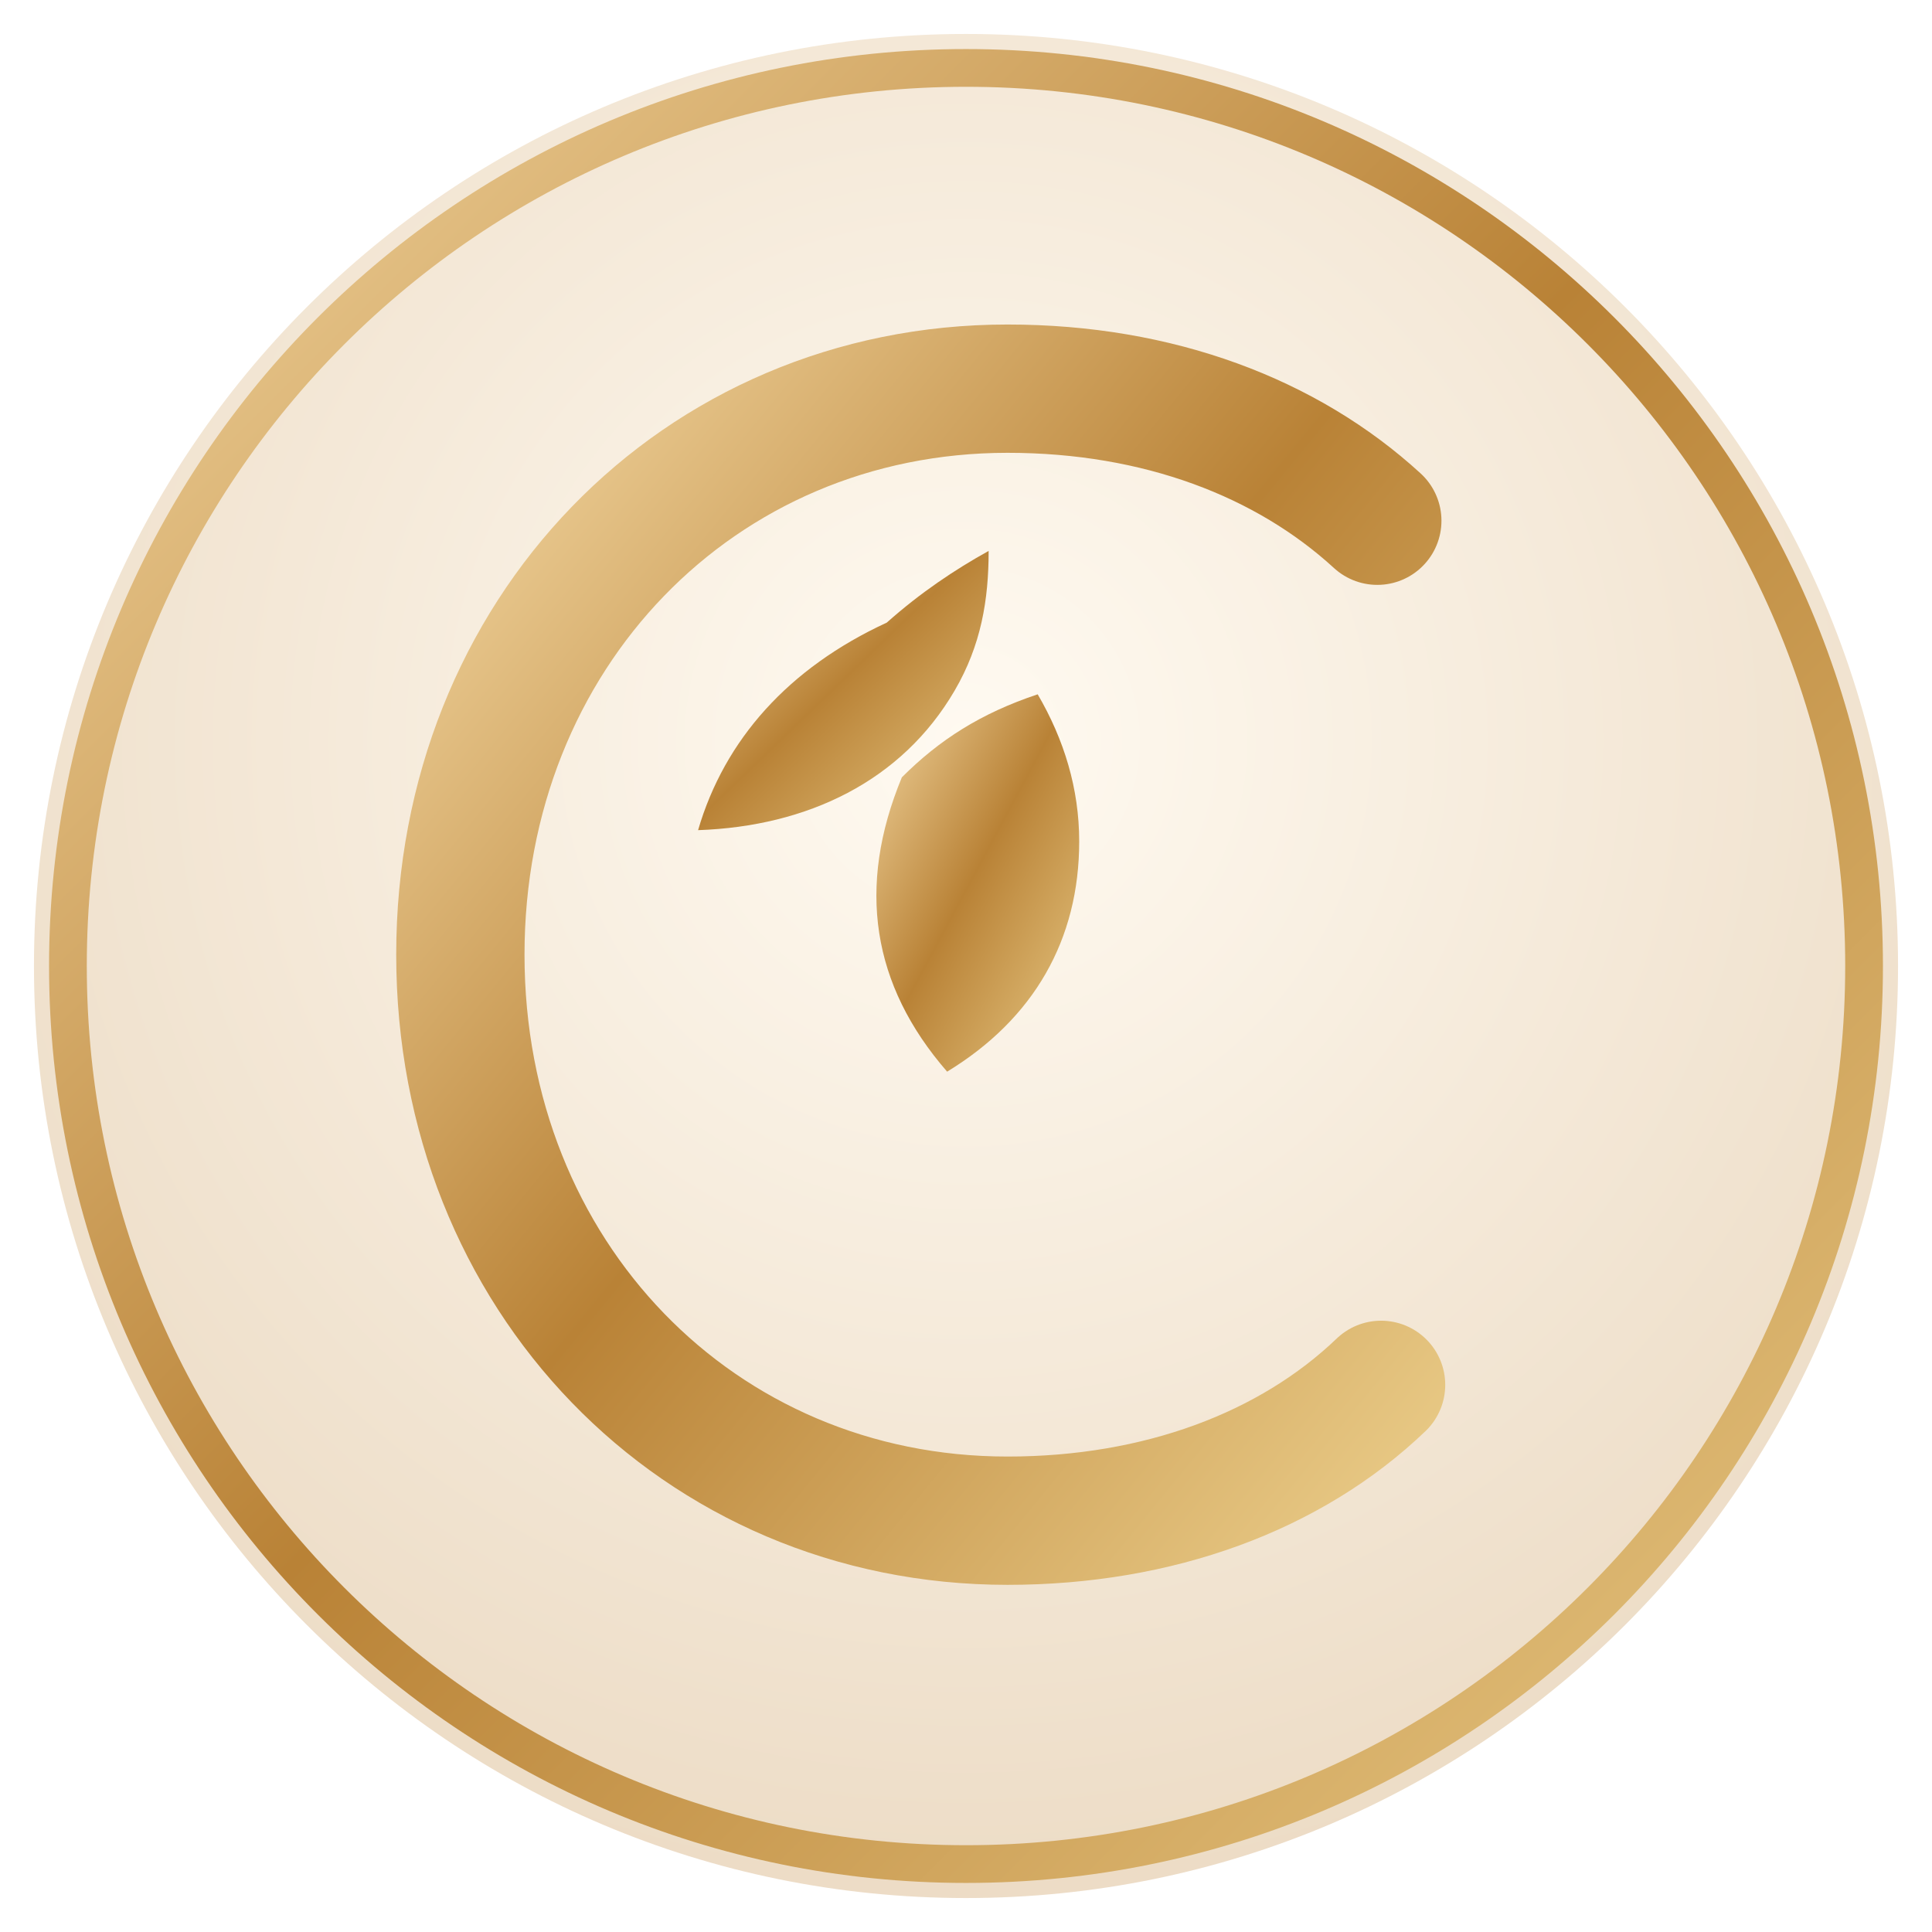
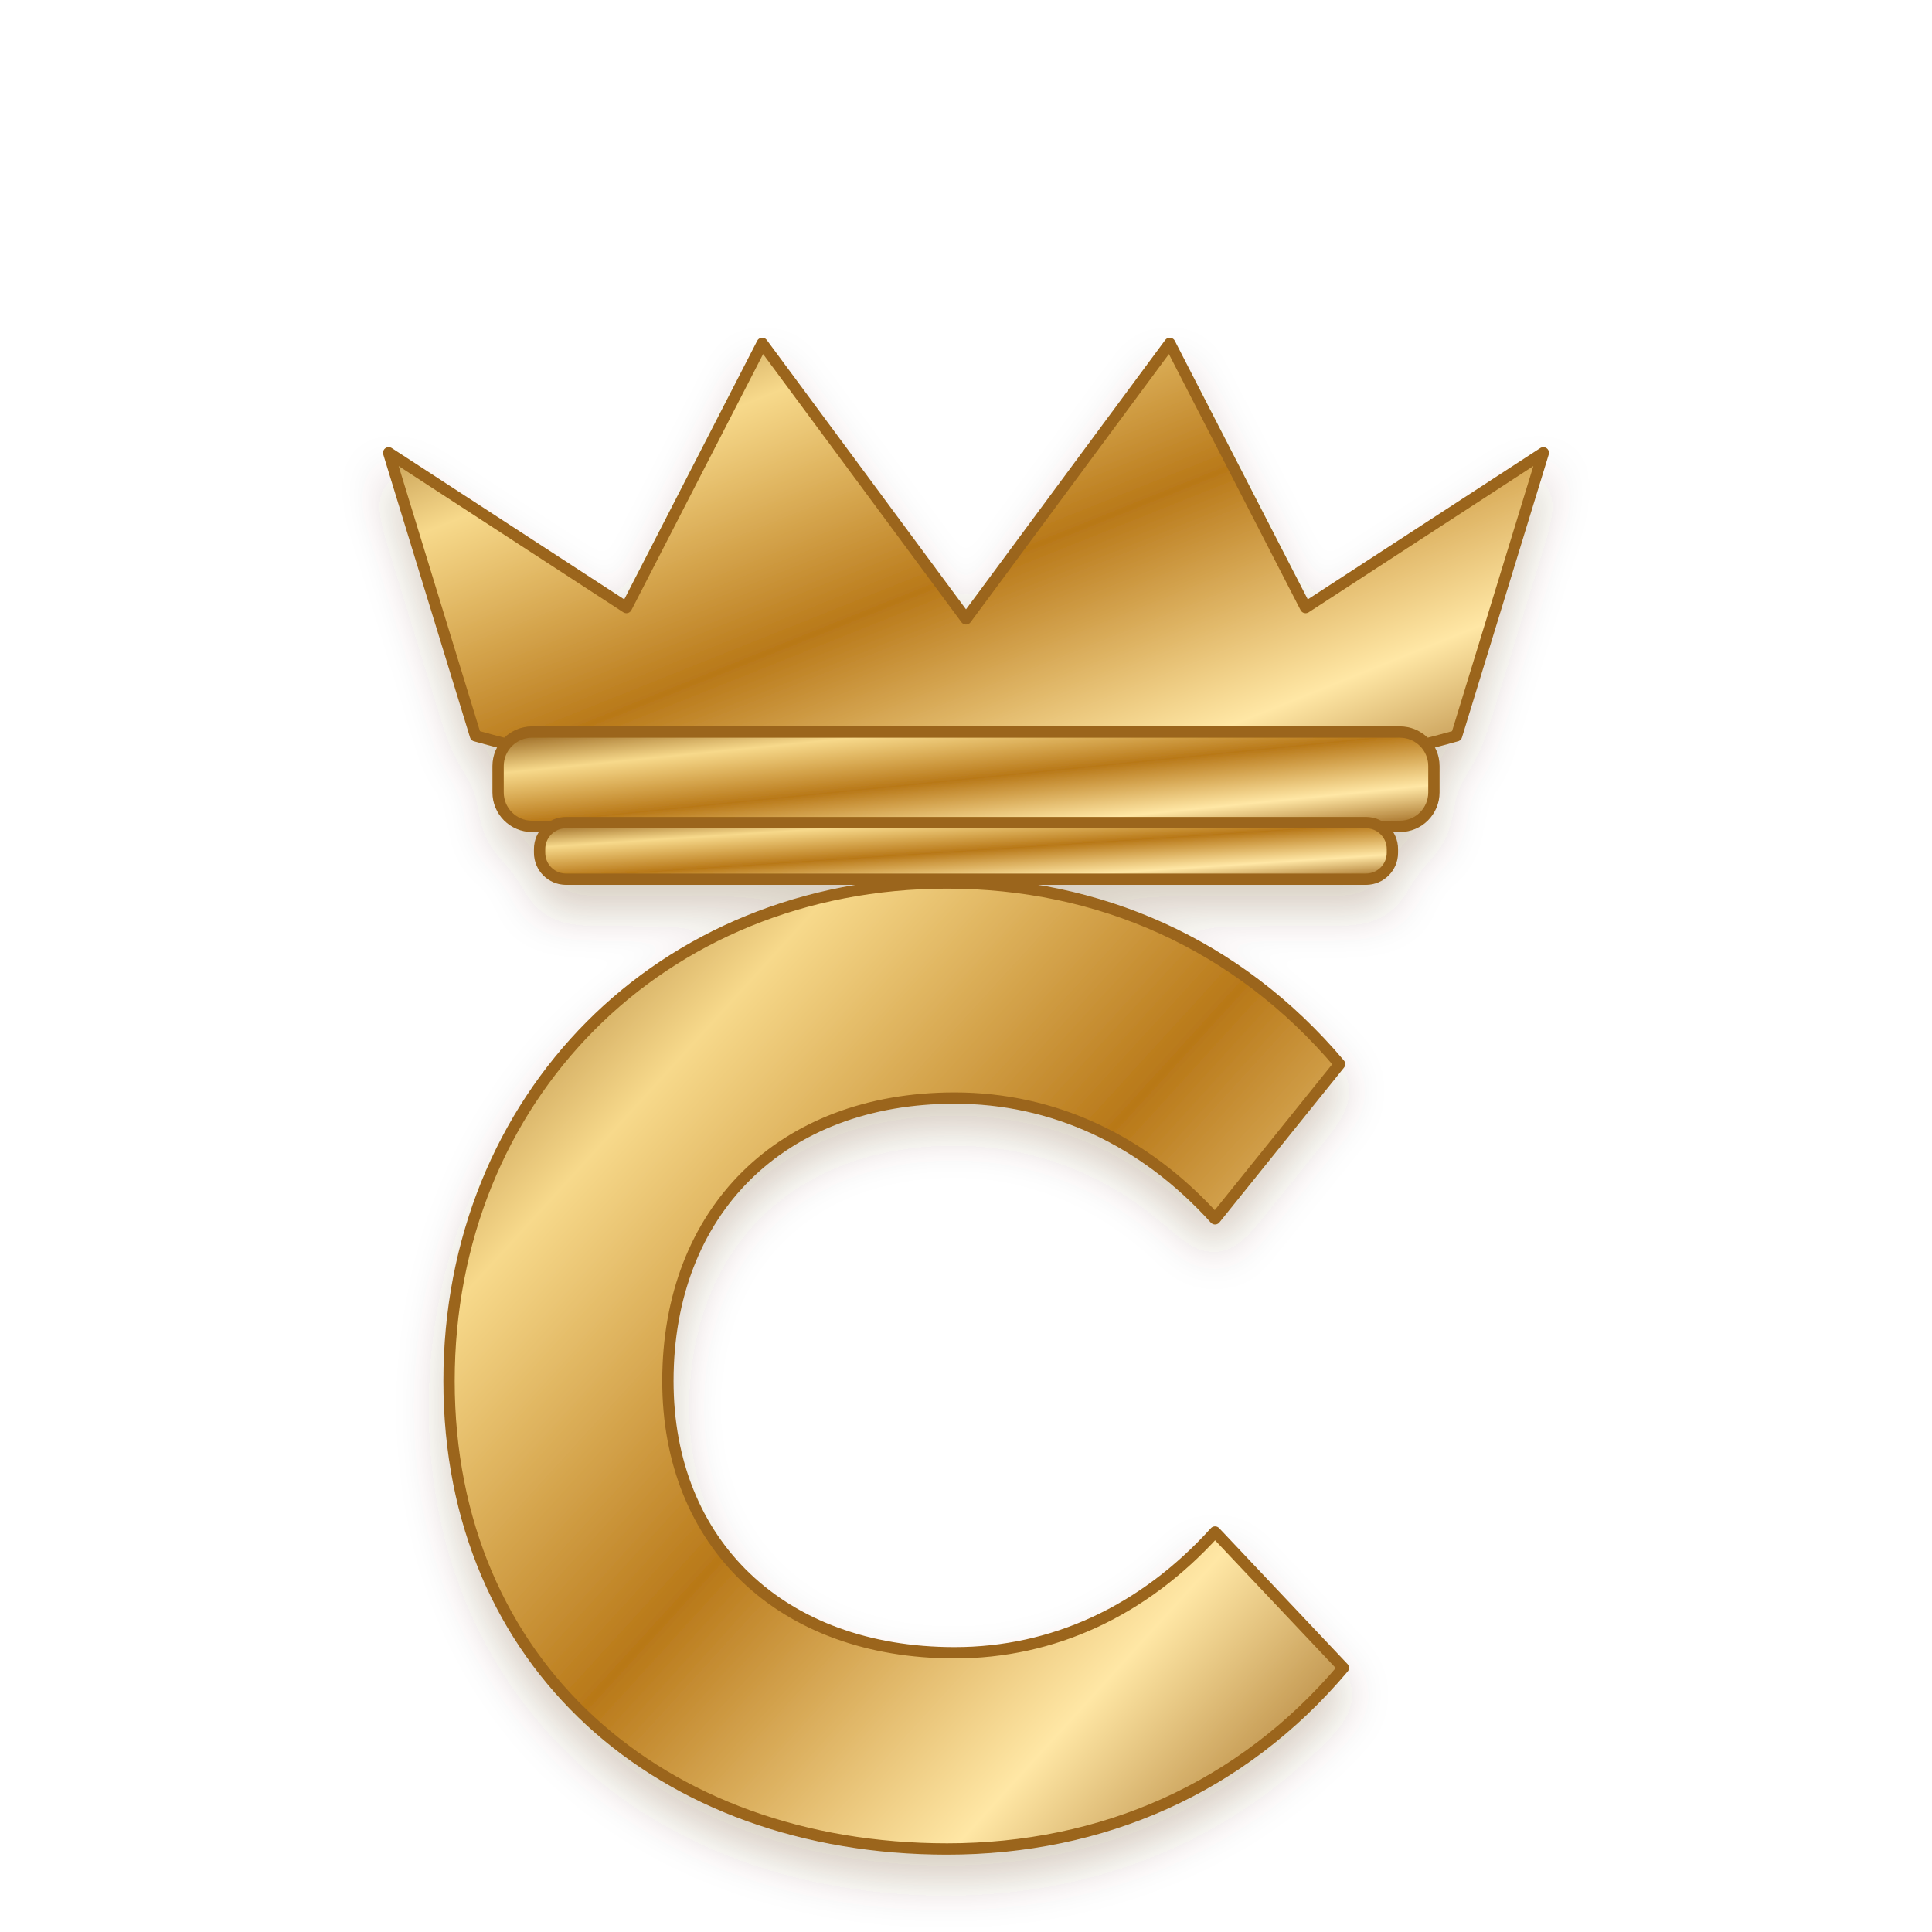
- <svg xmlns="http://www.w3.org/2000/svg" viewBox="0 0 512 512" role="img" aria-label="Cosmalac">
+ <svg xmlns="http://www.w3.org/2000/svg" viewBox="0 0 512 512">
  <defs>
-     <radialGradient id="bg" cx="50%" cy="38%" r="70%">
-       <stop offset="0%" stop-color="#fffaf1" />
-       <stop offset="100%" stop-color="#ead8c0" />
-     </radialGradient>
-     <linearGradient id="gold" x1="0%" y1="0%" x2="100%" y2="100%">
-       <stop offset="0%" stop-color="#f2d6a0" />
-       <stop offset="48%" stop-color="#b98236" />
-       <stop offset="100%" stop-color="#e8c985" />
+     <linearGradient id="gold" x1="0" y1="0" x2="1" y2="1">
+       <stop offset="0" stop-color="#8f5b16" />
+       <stop offset=".22" stop-color="#f7d98b" />
+       <stop offset=".5" stop-color="#b87818" />
+       <stop offset=".78" stop-color="#ffe7a5" />
+       <stop offset="1" stop-color="#9a6218" />
    </linearGradient>
+     <filter id="shadow" x="-30%" y="-30%" width="160%" height="160%">
+       <feDropShadow dx="0" dy="7" stdDeviation="6" flood-color="#5b3510" flood-opacity=".24" />
+     </filter>
  </defs>
-   <circle cx="256" cy="256" r="247" fill="url(#bg)" />
-   <circle cx="256" cy="256" r="238" fill="none" stroke="url(#gold)" stroke-width="10" />
-   <path d="M365 138c-24-22-58-35-98-35-82 0-145 65-145 150s63 150 145 150c40 0 75-13 99-36" fill="none" stroke="url(#gold)" stroke-width="34" stroke-linecap="round" />
-   <path d="M235 165c-26 12-43 31-50 55 29-1 54-13 68-37 7-12 9-24 9-37-9 5-18 11-27 19Z" fill="url(#gold)" />
-   <path d="M239 206c-12 29-8 55 12 78 23-14 35-35 35-61 0-14-4-27-11-39-15 5-26 12-36 22Z" fill="url(#gold)" />
+   <g fill="url(#gold)" stroke="#9b651b" stroke-width="3" stroke-linejoin="round" filter="url(#shadow)">
+     <path d="M126 195       L103 120       L166 161       L202 91       L256 164       L310 91       L346 161       L409 120       L386 195       Q256 231 126 195Z" />
+     <rect x="132" y="194" width="248" height="25" rx="9" />
+     <rect x="143" y="218" width="226" height="15" rx="7" />
+     <path d="M355 282       C328 250 291 234 251 234       C175 234 119 291 119 366       C119 441 175 490 251 490       C292 490 329 474 356 442       L322 406       C303 427 279 438 253 438       C207 438 177 409 177 366       C177 321 207 291 253 291       C279 291 303 302 322 323       Z" />
+   </g>
</svg>
